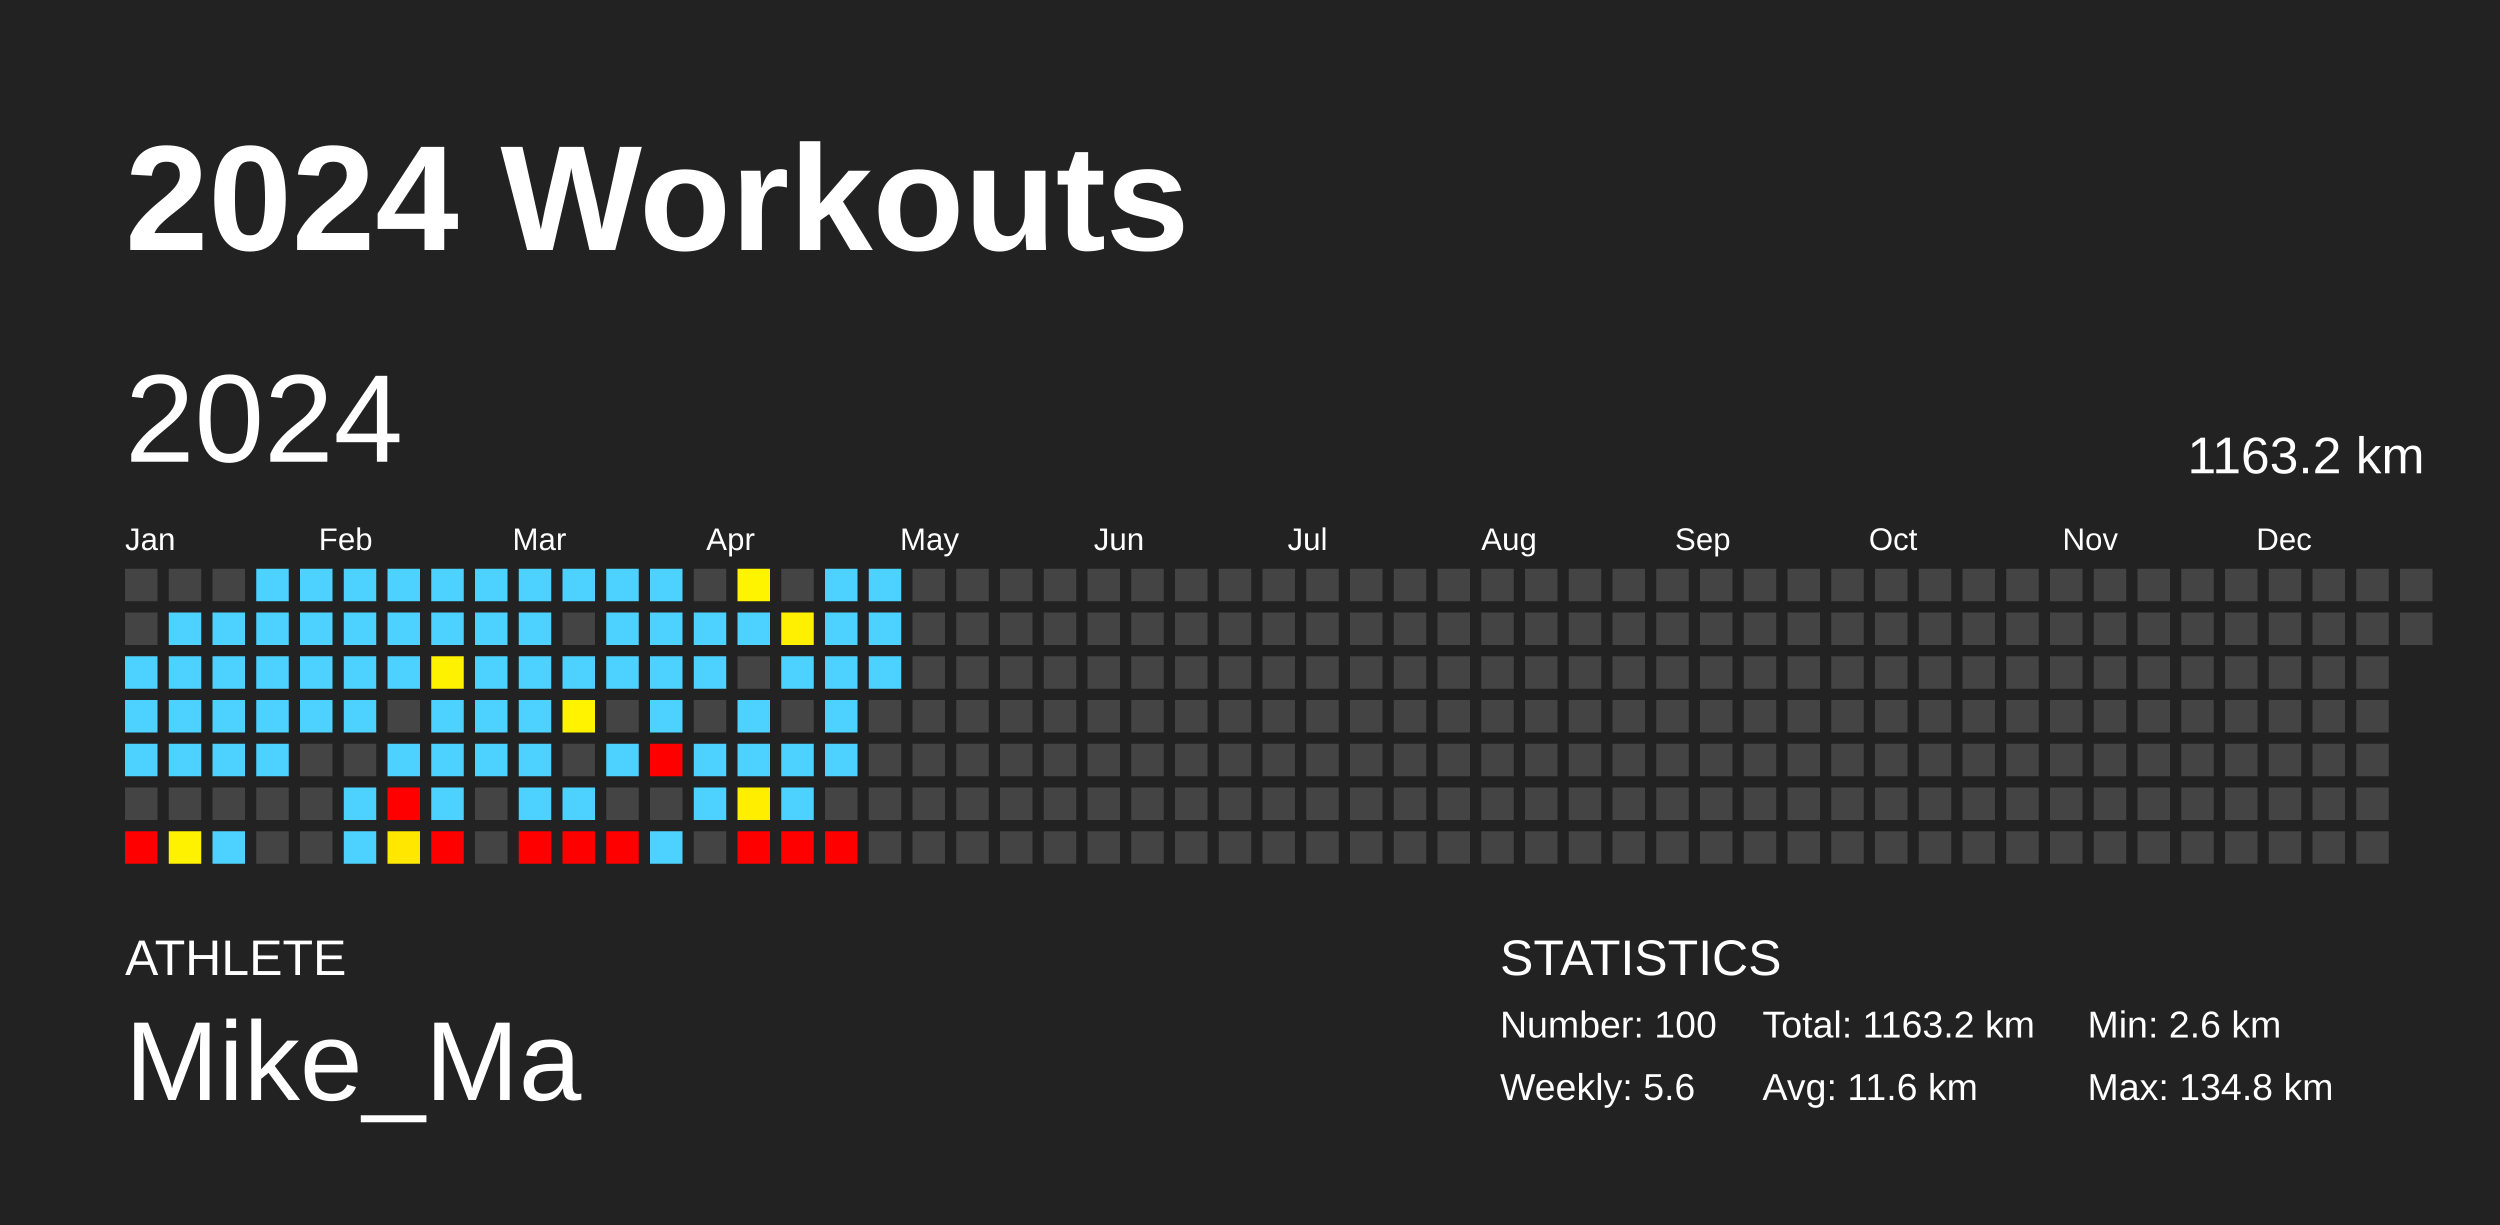
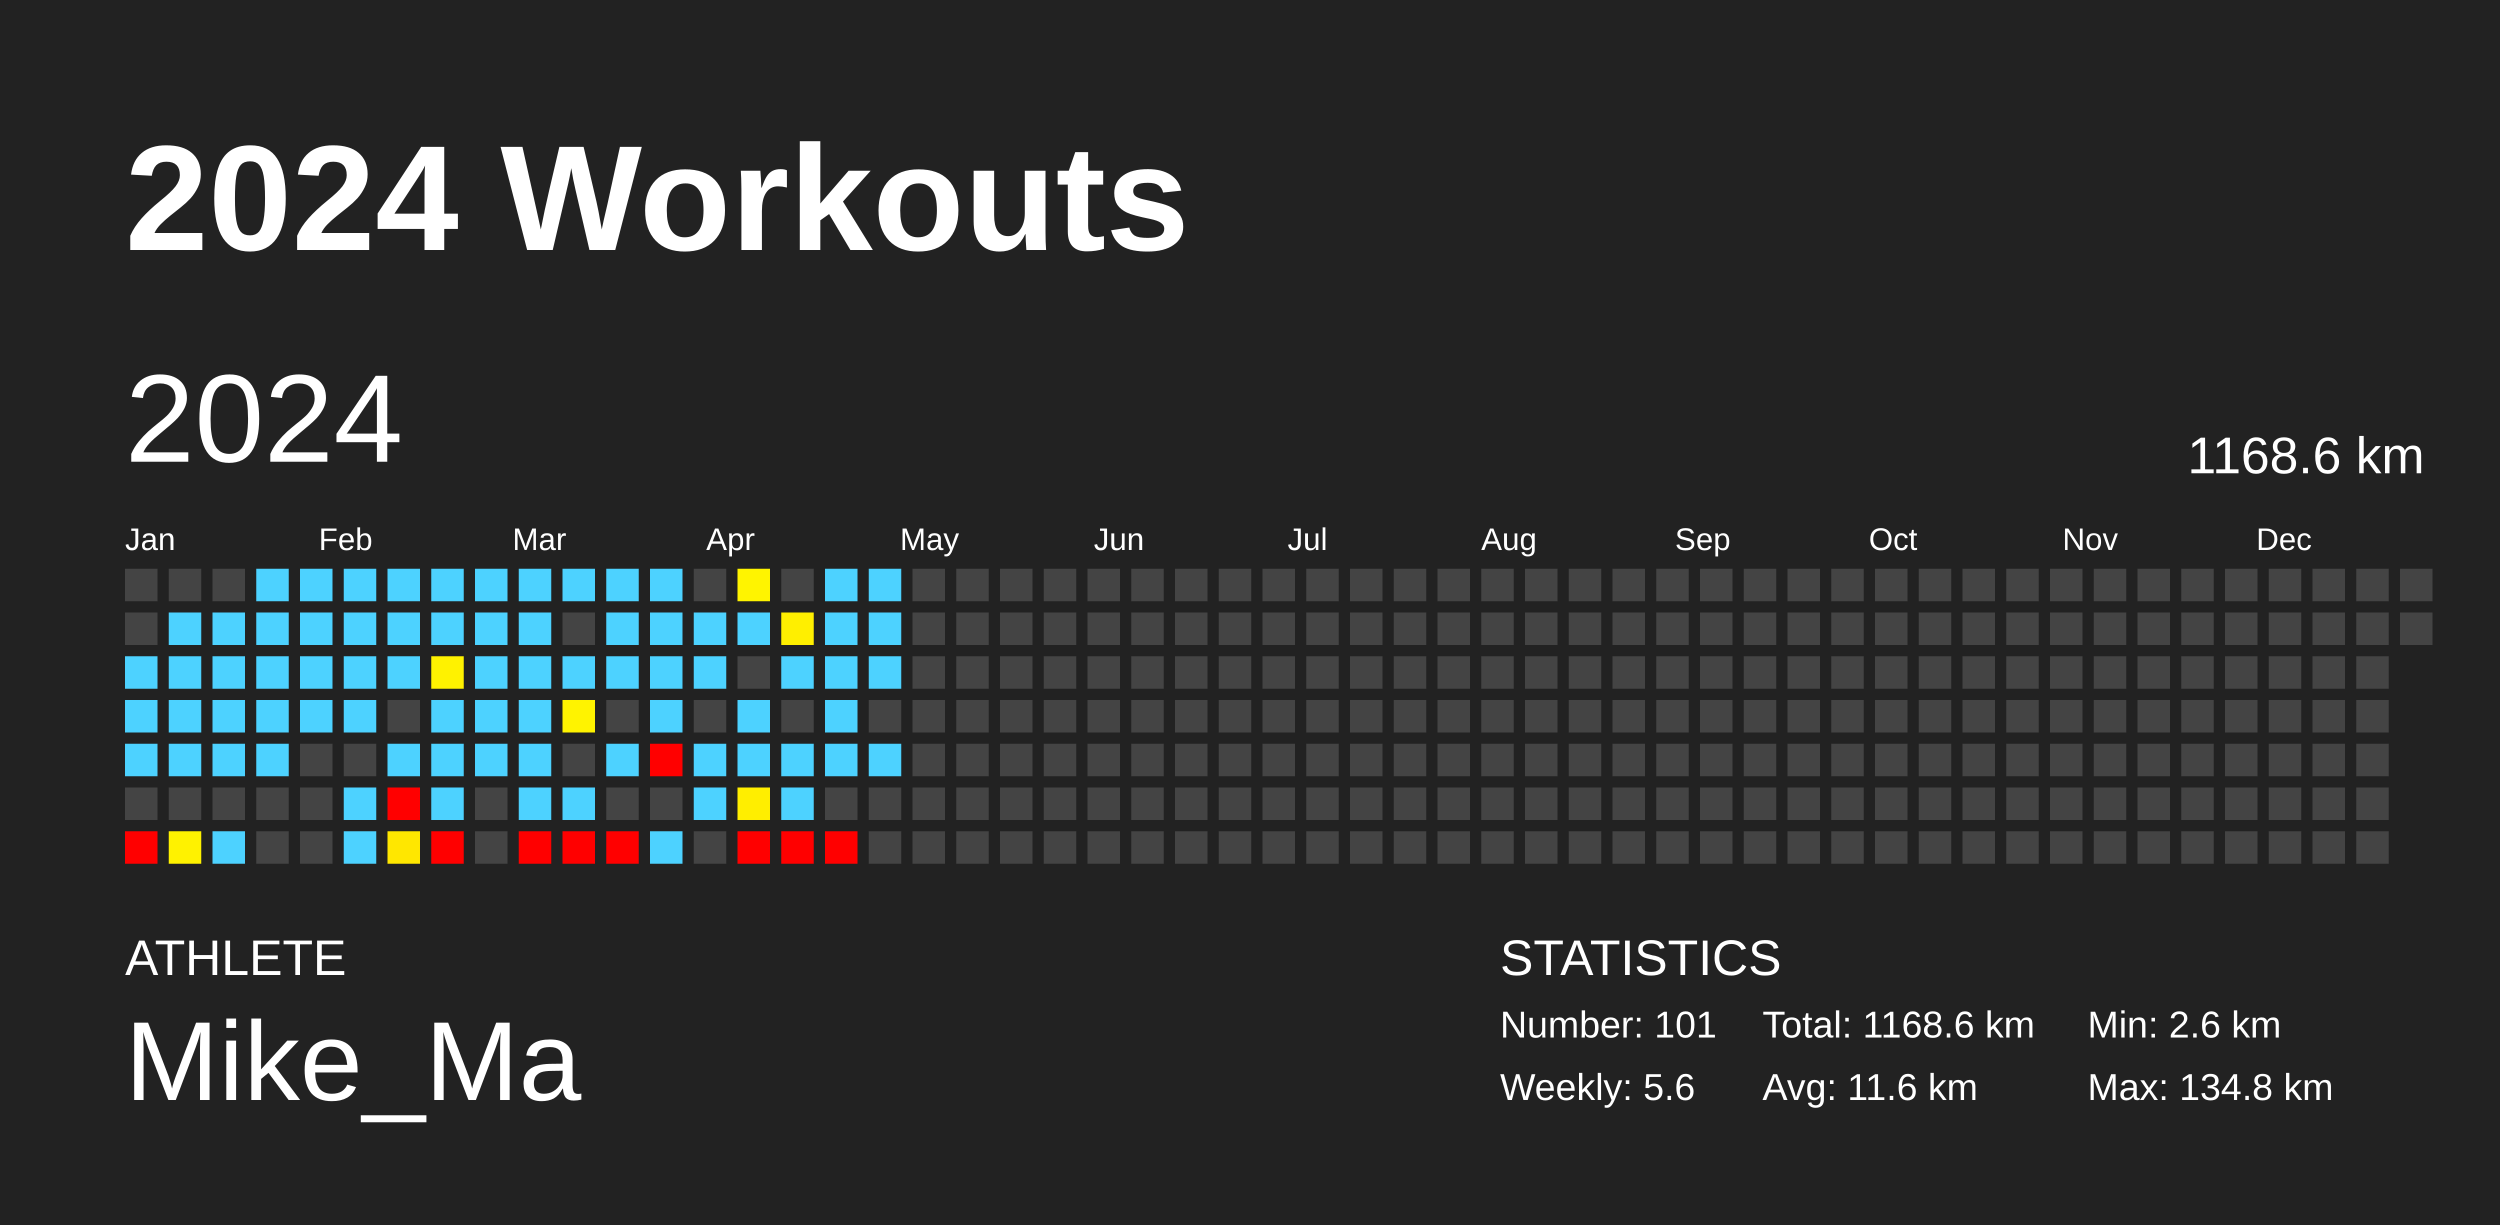
<svg xmlns="http://www.w3.org/2000/svg" baseProfile="full" height="98mm" version="1.1" viewBox="0,0,200,98" width="200mm">
  <defs />
  <rect fill="#222222" height="98" width="200" x="0" y="0" />
  <text fill="#FFFFFF" style="font-size:12px; font-family:Arial; font-weight:bold;" x="10" y="20">2024 Workouts</text>
  <text fill="#FFFFFF" style="font-size:4px; font-family:Arial" x="10" y="78">ATHLETE</text>
  <text fill="#FFFFFF" style="font-size:9px; font-family:Arial" x="10" y="88">Mike_Ma</text>
  <text fill="#FFFFFF" style="font-size:4px; font-family:Arial" x="120" y="78">STATISTICS</text>
-   <text fill="#FFFFFF" style="font-size:3px; font-family:Arial" x="120" y="83">Number: 100</text>
+   <text fill="#FFFFFF" style="font-size:3px; font-family:Arial" x="120" y="83">Number: 101</text>
  <text fill="#FFFFFF" style="font-size:3px; font-family:Arial" x="120" y="88">Weekly: 5.6</text>
-   <text fill="#FFFFFF" style="font-size:3px; font-family:Arial" x="141" y="83">Total: 1163.2 km</text>
+   <text fill="#FFFFFF" style="font-size:3px; font-family:Arial" x="141" y="83">Total: 1168.6 km</text>
  <text fill="#FFFFFF" style="font-size:3px; font-family:Arial" x="141" y="88">Avg: 11.6 km</text>
  <text fill="#FFFFFF" style="font-size:3px; font-family:Arial" x="167" y="83">Min: 2.6 km</text>
  <text fill="#FFFFFF" style="font-size:3px; font-family:Arial" x="167" y="88">Max: 134.8 km</text>
  <text dominant-baseline="hanging" fill="#FFFFFF" style="font-size:10.0px; font-family:Arial;" x="10" y="30">2024</text>
-   <text dominant-baseline="hanging" fill="#FFFFFF" style="font-size:4.125px; font-family:Arial;" x="175" y="35">1163.2 km</text>
+   <text dominant-baseline="hanging" fill="#FFFFFF" style="font-size:4.125px; font-family:Arial;" x="175" y="35">1168.6 km</text>
  <text fill="#FFFFFF" style="font-size:2.5px; font-family:Arial" x="10.0" y="44">Jan</text>
  <text fill="#FFFFFF" style="font-size:2.5px; font-family:Arial" x="25.5" y="44">Feb</text>
  <text fill="#FFFFFF" style="font-size:2.5px; font-family:Arial" x="41.0" y="44">Mar</text>
  <text fill="#FFFFFF" style="font-size:2.5px; font-family:Arial" x="56.5" y="44">Apr</text>
  <text fill="#FFFFFF" style="font-size:2.5px; font-family:Arial" x="72.0" y="44">May</text>
  <text fill="#FFFFFF" style="font-size:2.5px; font-family:Arial" x="87.5" y="44">Jun</text>
  <text fill="#FFFFFF" style="font-size:2.5px; font-family:Arial" x="103.0" y="44">Jul</text>
  <text fill="#FFFFFF" style="font-size:2.5px; font-family:Arial" x="118.5" y="44">Aug</text>
  <text fill="#FFFFFF" style="font-size:2.5px; font-family:Arial" x="134.0" y="44">Sep</text>
  <text fill="#FFFFFF" style="font-size:2.5px; font-family:Arial" x="149.5" y="44">Oct</text>
  <text fill="#FFFFFF" style="font-size:2.5px; font-family:Arial" x="165.0" y="44">Nov</text>
  <text fill="#FFFFFF" style="font-size:2.5px; font-family:Arial" x="180.5" y="44">Dec</text>
  <rect fill="#444444" height="2.6" width="2.6" x="10.0" y="45.5" />
  <rect fill="#444444" height="2.6" width="2.6" x="10.0" y="49.0" />
  <rect fill="#4dd2ff" height="2.6" width="2.6" x="10.0" y="52.5" />
  <rect fill="#4dd2ff" height="2.6" width="2.6" x="10.0" y="56.0" />
  <rect fill="#4dd2ff" height="2.6" width="2.6" x="10.0" y="59.5" />
  <rect fill="#444444" height="2.6" width="2.6" x="10.0" y="63.0" />
  <rect fill="red" height="2.6" width="2.6" x="10.0" y="66.5" />
  <rect fill="#444444" height="2.6" width="2.6" x="13.5" y="45.5" />
  <rect fill="#4dd2ff" height="2.6" width="2.6" x="13.5" y="49.0" />
  <rect fill="#4dd2ff" height="2.6" width="2.6" x="13.5" y="52.5" />
  <rect fill="#4dd2ff" height="2.6" width="2.6" x="13.5" y="56.0" />
  <rect fill="#4dd2ff" height="2.6" width="2.6" x="13.5" y="59.5" />
  <rect fill="#444444" height="2.6" width="2.6" x="13.5" y="63.0" />
  <rect fill="#fff200" height="2.6" width="2.6" x="13.5" y="66.5" />
  <rect fill="#444444" height="2.6" width="2.6" x="17.0" y="45.5" />
  <rect fill="#4dd2ff" height="2.6" width="2.6" x="17.0" y="49.0" />
  <rect fill="#4dd2ff" height="2.6" width="2.6" x="17.0" y="52.5" />
  <rect fill="#4dd2ff" height="2.6" width="2.6" x="17.0" y="56.0" />
  <rect fill="#4dd2ff" height="2.6" width="2.6" x="17.0" y="59.5" />
  <rect fill="#444444" height="2.6" width="2.6" x="17.0" y="63.0" />
  <rect fill="#4dd2ff" height="2.6" width="2.6" x="17.0" y="66.5" />
  <rect fill="#4dd2ff" height="2.6" width="2.6" x="20.5" y="45.5" />
  <rect fill="#4dd2ff" height="2.6" width="2.6" x="20.5" y="49.0" />
  <rect fill="#4dd2ff" height="2.6" width="2.6" x="20.5" y="52.5" />
  <rect fill="#4dd2ff" height="2.6" width="2.6" x="20.5" y="56.0" />
  <rect fill="#4dd2ff" height="2.6" width="2.6" x="20.5" y="59.5" />
  <rect fill="#444444" height="2.6" width="2.6" x="20.5" y="63.0" />
  <rect fill="#444444" height="2.6" width="2.6" x="20.5" y="66.5" />
  <rect fill="#4dd2ff" height="2.6" width="2.6" x="24.0" y="45.5" />
  <rect fill="#4dd2ff" height="2.6" width="2.6" x="24.0" y="49.0" />
  <rect fill="#4dd2ff" height="2.6" width="2.6" x="24.0" y="52.5" />
  <rect fill="#4dd2ff" height="2.6" width="2.6" x="24.0" y="56.0" />
  <rect fill="#444444" height="2.6" width="2.6" x="24.0" y="59.5" />
  <rect fill="#444444" height="2.6" width="2.6" x="24.0" y="63.0" />
  <rect fill="#444444" height="2.6" width="2.6" x="24.0" y="66.5" />
  <rect fill="#4dd2ff" height="2.6" width="2.6" x="27.5" y="45.5" />
  <rect fill="#4dd2ff" height="2.6" width="2.6" x="27.5" y="49.0" />
  <rect fill="#4dd2ff" height="2.6" width="2.6" x="27.5" y="52.5" />
  <rect fill="#4dd2ff" height="2.6" width="2.6" x="27.5" y="56.0" />
  <rect fill="#444444" height="2.6" width="2.6" x="27.5" y="59.5" />
  <rect fill="#4dd2ff" height="2.6" width="2.6" x="27.5" y="63.0" />
  <rect fill="#4dd2ff" height="2.6" width="2.6" x="27.5" y="66.5" />
  <rect fill="#4dd2ff" height="2.6" width="2.6" x="31.0" y="45.5" />
  <rect fill="#4dd2ff" height="2.6" width="2.6" x="31.0" y="49.0" />
  <rect fill="#4dd2ff" height="2.6" width="2.6" x="31.0" y="52.5" />
  <rect fill="#444444" height="2.6" width="2.6" x="31.0" y="56.0" />
  <rect fill="#4dd2ff" height="2.6" width="2.6" x="31.0" y="59.5" />
  <rect fill="red" height="2.6" width="2.6" x="31.0" y="63.0" />
  <rect fill="#ffe700" height="2.6" width="2.6" x="31.0" y="66.5" />
  <rect fill="#4dd2ff" height="2.6" width="2.6" x="34.5" y="45.5" />
  <rect fill="#4dd2ff" height="2.6" width="2.6" x="34.5" y="49.0" />
  <rect fill="#fff200" height="2.6" width="2.6" x="34.5" y="52.5" />
  <rect fill="#4dd2ff" height="2.6" width="2.6" x="34.5" y="56.0" />
  <rect fill="#4dd2ff" height="2.6" width="2.6" x="34.5" y="59.5" />
  <rect fill="#4dd2ff" height="2.6" width="2.6" x="34.5" y="63.0" />
  <rect fill="red" height="2.6" width="2.6" x="34.5" y="66.5" />
  <rect fill="#4dd2ff" height="2.6" width="2.6" x="38.0" y="45.5" />
  <rect fill="#4dd2ff" height="2.6" width="2.6" x="38.0" y="49.0" />
  <rect fill="#4dd2ff" height="2.6" width="2.6" x="38.0" y="52.5" />
  <rect fill="#4dd2ff" height="2.6" width="2.6" x="38.0" y="56.0" />
  <rect fill="#4dd2ff" height="2.6" width="2.6" x="38.0" y="59.5" />
  <rect fill="#444444" height="2.6" width="2.6" x="38.0" y="63.0" />
  <rect fill="#444444" height="2.6" width="2.6" x="38.0" y="66.5" />
  <rect fill="#4dd2ff" height="2.6" width="2.6" x="41.5" y="45.5" />
  <rect fill="#4dd2ff" height="2.6" width="2.6" x="41.5" y="49.0" />
  <rect fill="#4dd2ff" height="2.6" width="2.6" x="41.5" y="52.5" />
  <rect fill="#4dd2ff" height="2.6" width="2.6" x="41.5" y="56.0" />
  <rect fill="#4dd2ff" height="2.6" width="2.6" x="41.5" y="59.5" />
  <rect fill="#4dd2ff" height="2.6" width="2.6" x="41.5" y="63.0" />
  <rect fill="red" height="2.6" width="2.6" x="41.5" y="66.5" />
  <rect fill="#4dd2ff" height="2.6" width="2.6" x="45.0" y="45.5" />
  <rect fill="#444444" height="2.6" width="2.6" x="45.0" y="49.0" />
  <rect fill="#4dd2ff" height="2.6" width="2.6" x="45.0" y="52.5" />
  <rect fill="#fff300" height="2.6" width="2.6" x="45.0" y="56.0" />
  <rect fill="#444444" height="2.6" width="2.6" x="45.0" y="59.5" />
  <rect fill="#4dd2ff" height="2.6" width="2.6" x="45.0" y="63.0" />
  <rect fill="red" height="2.6" width="2.6" x="45.0" y="66.5" />
  <rect fill="#4dd2ff" height="2.6" width="2.6" x="48.5" y="45.5" />
  <rect fill="#4dd2ff" height="2.6" width="2.6" x="48.5" y="49.0" />
  <rect fill="#4dd2ff" height="2.6" width="2.6" x="48.5" y="52.5" />
  <rect fill="#444444" height="2.6" width="2.6" x="48.5" y="56.0" />
  <rect fill="#4dd2ff" height="2.6" width="2.6" x="48.5" y="59.5" />
  <rect fill="#444444" height="2.6" width="2.6" x="48.5" y="63.0" />
  <rect fill="red" height="2.6" width="2.6" x="48.5" y="66.5" />
  <rect fill="#4dd2ff" height="2.6" width="2.6" x="52.0" y="45.5" />
  <rect fill="#4dd2ff" height="2.6" width="2.6" x="52.0" y="49.0" />
  <rect fill="#4dd2ff" height="2.6" width="2.6" x="52.0" y="52.5" />
  <rect fill="#4dd2ff" height="2.6" width="2.6" x="52.0" y="56.0" />
  <rect fill="red" height="2.6" width="2.6" x="52.0" y="59.5" />
  <rect fill="#444444" height="2.6" width="2.6" x="52.0" y="63.0" />
  <rect fill="#4dd2ff" height="2.6" width="2.6" x="52.0" y="66.5" />
  <rect fill="#444444" height="2.6" width="2.6" x="55.5" y="45.5" />
  <rect fill="#4dd2ff" height="2.6" width="2.6" x="55.5" y="49.0" />
  <rect fill="#4dd2ff" height="2.6" width="2.6" x="55.5" y="52.5" />
  <rect fill="#444444" height="2.6" width="2.6" x="55.5" y="56.0" />
  <rect fill="#4dd2ff" height="2.6" width="2.6" x="55.5" y="59.5" />
  <rect fill="#4dd2ff" height="2.6" width="2.6" x="55.5" y="63.0" />
  <rect fill="#444444" height="2.6" width="2.6" x="55.5" y="66.5" />
  <rect fill="#fff400" height="2.6" width="2.6" x="59.0" y="45.5" />
  <rect fill="#4dd2ff" height="2.6" width="2.6" x="59.0" y="49.0" />
  <rect fill="#444444" height="2.6" width="2.6" x="59.0" y="52.5" />
  <rect fill="#4dd2ff" height="2.6" width="2.6" x="59.0" y="56.0" />
  <rect fill="#4dd2ff" height="2.6" width="2.6" x="59.0" y="59.5" />
  <rect fill="#ffee00" height="2.6" width="2.6" x="59.0" y="63.0" />
  <rect fill="red" height="2.6" width="2.6" x="59.0" y="66.5" />
  <rect fill="#444444" height="2.6" width="2.6" x="62.5" y="45.5" />
  <rect fill="#ffef00" height="2.6" width="2.6" x="62.5" y="49.0" />
  <rect fill="#4dd2ff" height="2.6" width="2.6" x="62.5" y="52.5" />
  <rect fill="#444444" height="2.6" width="2.6" x="62.5" y="56.0" />
  <rect fill="#4dd2ff" height="2.6" width="2.6" x="62.5" y="59.5" />
  <rect fill="#4dd2ff" height="2.6" width="2.6" x="62.5" y="63.0" />
  <rect fill="red" height="2.6" width="2.6" x="62.5" y="66.5" />
  <rect fill="#4dd2ff" height="2.6" width="2.6" x="66.0" y="45.5" />
  <rect fill="#4dd2ff" height="2.6" width="2.6" x="66.0" y="49.0" />
  <rect fill="#4dd2ff" height="2.6" width="2.6" x="66.0" y="52.5" />
  <rect fill="#4dd2ff" height="2.6" width="2.6" x="66.0" y="56.0" />
  <rect fill="#4dd2ff" height="2.6" width="2.6" x="66.0" y="59.5" />
  <rect fill="#444444" height="2.6" width="2.6" x="66.0" y="63.0" />
  <rect fill="red" height="2.6" width="2.6" x="66.0" y="66.5" />
  <rect fill="#4dd2ff" height="2.6" width="2.6" x="69.5" y="45.5" />
  <rect fill="#4dd2ff" height="2.6" width="2.6" x="69.5" y="49.0" />
  <rect fill="#4dd2ff" height="2.6" width="2.6" x="69.5" y="52.5" />
  <rect fill="#444444" height="2.6" width="2.6" x="69.5" y="56.0" />
-   <rect fill="#444444" height="2.6" width="2.6" x="69.5" y="59.5" />
+   <rect fill="#4dd2ff" height="2.6" width="2.6" x="69.5" y="59.5" />
  <rect fill="#444444" height="2.6" width="2.6" x="69.5" y="63.0" />
  <rect fill="#444444" height="2.6" width="2.6" x="69.5" y="66.5" />
  <rect fill="#444444" height="2.6" width="2.6" x="73.0" y="45.5" />
  <rect fill="#444444" height="2.6" width="2.6" x="73.0" y="49.0" />
  <rect fill="#444444" height="2.6" width="2.6" x="73.0" y="52.5" />
  <rect fill="#444444" height="2.6" width="2.6" x="73.0" y="56.0" />
  <rect fill="#444444" height="2.6" width="2.6" x="73.0" y="59.5" />
  <rect fill="#444444" height="2.6" width="2.6" x="73.0" y="63.0" />
  <rect fill="#444444" height="2.6" width="2.6" x="73.0" y="66.5" />
  <rect fill="#444444" height="2.6" width="2.6" x="76.5" y="45.5" />
  <rect fill="#444444" height="2.6" width="2.6" x="76.5" y="49.0" />
  <rect fill="#444444" height="2.6" width="2.6" x="76.5" y="52.5" />
  <rect fill="#444444" height="2.6" width="2.6" x="76.5" y="56.0" />
  <rect fill="#444444" height="2.6" width="2.6" x="76.5" y="59.5" />
  <rect fill="#444444" height="2.6" width="2.6" x="76.5" y="63.0" />
  <rect fill="#444444" height="2.6" width="2.6" x="76.5" y="66.5" />
  <rect fill="#444444" height="2.6" width="2.6" x="80.0" y="45.5" />
  <rect fill="#444444" height="2.6" width="2.6" x="80.0" y="49.0" />
  <rect fill="#444444" height="2.6" width="2.6" x="80.0" y="52.5" />
  <rect fill="#444444" height="2.6" width="2.6" x="80.0" y="56.0" />
  <rect fill="#444444" height="2.6" width="2.6" x="80.0" y="59.5" />
  <rect fill="#444444" height="2.6" width="2.6" x="80.0" y="63.0" />
  <rect fill="#444444" height="2.6" width="2.6" x="80.0" y="66.5" />
  <rect fill="#444444" height="2.6" width="2.6" x="83.5" y="45.5" />
  <rect fill="#444444" height="2.6" width="2.6" x="83.5" y="49.0" />
  <rect fill="#444444" height="2.6" width="2.6" x="83.5" y="52.5" />
  <rect fill="#444444" height="2.6" width="2.6" x="83.5" y="56.0" />
  <rect fill="#444444" height="2.6" width="2.6" x="83.5" y="59.5" />
  <rect fill="#444444" height="2.6" width="2.6" x="83.5" y="63.0" />
  <rect fill="#444444" height="2.6" width="2.6" x="83.5" y="66.5" />
  <rect fill="#444444" height="2.6" width="2.6" x="87.0" y="45.5" />
  <rect fill="#444444" height="2.6" width="2.6" x="87.0" y="49.0" />
  <rect fill="#444444" height="2.6" width="2.6" x="87.0" y="52.5" />
  <rect fill="#444444" height="2.6" width="2.6" x="87.0" y="56.0" />
  <rect fill="#444444" height="2.6" width="2.6" x="87.0" y="59.5" />
  <rect fill="#444444" height="2.6" width="2.6" x="87.0" y="63.0" />
  <rect fill="#444444" height="2.6" width="2.6" x="87.0" y="66.5" />
  <rect fill="#444444" height="2.6" width="2.6" x="90.5" y="45.5" />
  <rect fill="#444444" height="2.6" width="2.6" x="90.5" y="49.0" />
  <rect fill="#444444" height="2.6" width="2.6" x="90.5" y="52.5" />
  <rect fill="#444444" height="2.6" width="2.6" x="90.5" y="56.0" />
  <rect fill="#444444" height="2.6" width="2.6" x="90.5" y="59.5" />
  <rect fill="#444444" height="2.6" width="2.6" x="90.5" y="63.0" />
  <rect fill="#444444" height="2.6" width="2.6" x="90.5" y="66.5" />
  <rect fill="#444444" height="2.6" width="2.6" x="94.0" y="45.5" />
  <rect fill="#444444" height="2.6" width="2.6" x="94.0" y="49.0" />
  <rect fill="#444444" height="2.6" width="2.6" x="94.0" y="52.5" />
  <rect fill="#444444" height="2.6" width="2.6" x="94.0" y="56.0" />
  <rect fill="#444444" height="2.6" width="2.6" x="94.0" y="59.5" />
  <rect fill="#444444" height="2.6" width="2.6" x="94.0" y="63.0" />
  <rect fill="#444444" height="2.6" width="2.6" x="94.0" y="66.5" />
  <rect fill="#444444" height="2.6" width="2.6" x="97.5" y="45.5" />
  <rect fill="#444444" height="2.6" width="2.6" x="97.5" y="49.0" />
  <rect fill="#444444" height="2.6" width="2.6" x="97.5" y="52.5" />
  <rect fill="#444444" height="2.6" width="2.6" x="97.5" y="56.0" />
  <rect fill="#444444" height="2.6" width="2.6" x="97.5" y="59.5" />
  <rect fill="#444444" height="2.6" width="2.6" x="97.5" y="63.0" />
  <rect fill="#444444" height="2.6" width="2.6" x="97.5" y="66.5" />
  <rect fill="#444444" height="2.6" width="2.6" x="101.0" y="45.5" />
  <rect fill="#444444" height="2.6" width="2.6" x="101.0" y="49.0" />
  <rect fill="#444444" height="2.6" width="2.6" x="101.0" y="52.5" />
  <rect fill="#444444" height="2.6" width="2.6" x="101.0" y="56.0" />
  <rect fill="#444444" height="2.6" width="2.6" x="101.0" y="59.5" />
  <rect fill="#444444" height="2.6" width="2.6" x="101.0" y="63.0" />
  <rect fill="#444444" height="2.6" width="2.6" x="101.0" y="66.5" />
  <rect fill="#444444" height="2.6" width="2.6" x="104.5" y="45.5" />
  <rect fill="#444444" height="2.6" width="2.6" x="104.5" y="49.0" />
  <rect fill="#444444" height="2.6" width="2.6" x="104.5" y="52.5" />
  <rect fill="#444444" height="2.6" width="2.6" x="104.5" y="56.0" />
  <rect fill="#444444" height="2.6" width="2.6" x="104.5" y="59.5" />
  <rect fill="#444444" height="2.6" width="2.6" x="104.5" y="63.0" />
  <rect fill="#444444" height="2.6" width="2.6" x="104.5" y="66.5" />
  <rect fill="#444444" height="2.6" width="2.6" x="108.0" y="45.5" />
  <rect fill="#444444" height="2.6" width="2.6" x="108.0" y="49.0" />
  <rect fill="#444444" height="2.6" width="2.6" x="108.0" y="52.5" />
  <rect fill="#444444" height="2.6" width="2.6" x="108.0" y="56.0" />
  <rect fill="#444444" height="2.6" width="2.6" x="108.0" y="59.5" />
  <rect fill="#444444" height="2.6" width="2.6" x="108.0" y="63.0" />
  <rect fill="#444444" height="2.6" width="2.6" x="108.0" y="66.5" />
  <rect fill="#444444" height="2.6" width="2.6" x="111.5" y="45.5" />
  <rect fill="#444444" height="2.6" width="2.6" x="111.5" y="49.0" />
  <rect fill="#444444" height="2.6" width="2.6" x="111.5" y="52.5" />
  <rect fill="#444444" height="2.6" width="2.6" x="111.5" y="56.0" />
  <rect fill="#444444" height="2.6" width="2.6" x="111.5" y="59.5" />
  <rect fill="#444444" height="2.6" width="2.6" x="111.5" y="63.0" />
  <rect fill="#444444" height="2.6" width="2.6" x="111.5" y="66.5" />
  <rect fill="#444444" height="2.6" width="2.6" x="115.0" y="45.5" />
  <rect fill="#444444" height="2.6" width="2.6" x="115.0" y="49.0" />
  <rect fill="#444444" height="2.6" width="2.6" x="115.0" y="52.5" />
  <rect fill="#444444" height="2.6" width="2.6" x="115.0" y="56.0" />
  <rect fill="#444444" height="2.6" width="2.6" x="115.0" y="59.5" />
  <rect fill="#444444" height="2.6" width="2.6" x="115.0" y="63.0" />
  <rect fill="#444444" height="2.6" width="2.6" x="115.0" y="66.5" />
  <rect fill="#444444" height="2.6" width="2.6" x="118.5" y="45.5" />
  <rect fill="#444444" height="2.6" width="2.6" x="118.5" y="49.0" />
  <rect fill="#444444" height="2.6" width="2.6" x="118.5" y="52.5" />
  <rect fill="#444444" height="2.6" width="2.6" x="118.5" y="56.0" />
  <rect fill="#444444" height="2.6" width="2.6" x="118.5" y="59.5" />
  <rect fill="#444444" height="2.6" width="2.6" x="118.5" y="63.0" />
  <rect fill="#444444" height="2.6" width="2.6" x="118.5" y="66.5" />
  <rect fill="#444444" height="2.6" width="2.6" x="122.0" y="45.5" />
  <rect fill="#444444" height="2.6" width="2.6" x="122.0" y="49.0" />
  <rect fill="#444444" height="2.6" width="2.6" x="122.0" y="52.5" />
  <rect fill="#444444" height="2.6" width="2.6" x="122.0" y="56.0" />
  <rect fill="#444444" height="2.6" width="2.6" x="122.0" y="59.5" />
  <rect fill="#444444" height="2.6" width="2.6" x="122.0" y="63.0" />
  <rect fill="#444444" height="2.6" width="2.6" x="122.0" y="66.5" />
  <rect fill="#444444" height="2.6" width="2.6" x="125.5" y="45.5" />
  <rect fill="#444444" height="2.6" width="2.6" x="125.5" y="49.0" />
  <rect fill="#444444" height="2.6" width="2.6" x="125.5" y="52.5" />
  <rect fill="#444444" height="2.6" width="2.6" x="125.5" y="56.0" />
  <rect fill="#444444" height="2.6" width="2.6" x="125.5" y="59.5" />
  <rect fill="#444444" height="2.6" width="2.6" x="125.5" y="63.0" />
  <rect fill="#444444" height="2.6" width="2.6" x="125.5" y="66.5" />
  <rect fill="#444444" height="2.6" width="2.6" x="129.0" y="45.5" />
  <rect fill="#444444" height="2.6" width="2.6" x="129.0" y="49.0" />
  <rect fill="#444444" height="2.6" width="2.6" x="129.0" y="52.5" />
  <rect fill="#444444" height="2.6" width="2.6" x="129.0" y="56.0" />
  <rect fill="#444444" height="2.6" width="2.6" x="129.0" y="59.5" />
  <rect fill="#444444" height="2.6" width="2.6" x="129.0" y="63.0" />
  <rect fill="#444444" height="2.6" width="2.6" x="129.0" y="66.5" />
  <rect fill="#444444" height="2.6" width="2.6" x="132.5" y="45.5" />
  <rect fill="#444444" height="2.6" width="2.6" x="132.5" y="49.0" />
  <rect fill="#444444" height="2.6" width="2.6" x="132.5" y="52.5" />
  <rect fill="#444444" height="2.6" width="2.6" x="132.5" y="56.0" />
  <rect fill="#444444" height="2.6" width="2.6" x="132.5" y="59.5" />
  <rect fill="#444444" height="2.6" width="2.6" x="132.5" y="63.0" />
  <rect fill="#444444" height="2.6" width="2.6" x="132.5" y="66.5" />
  <rect fill="#444444" height="2.6" width="2.6" x="136.0" y="45.5" />
  <rect fill="#444444" height="2.6" width="2.6" x="136.0" y="49.0" />
  <rect fill="#444444" height="2.6" width="2.6" x="136.0" y="52.5" />
  <rect fill="#444444" height="2.6" width="2.6" x="136.0" y="56.0" />
  <rect fill="#444444" height="2.6" width="2.6" x="136.0" y="59.5" />
  <rect fill="#444444" height="2.6" width="2.6" x="136.0" y="63.0" />
  <rect fill="#444444" height="2.6" width="2.6" x="136.0" y="66.5" />
  <rect fill="#444444" height="2.6" width="2.6" x="139.5" y="45.5" />
  <rect fill="#444444" height="2.6" width="2.6" x="139.5" y="49.0" />
  <rect fill="#444444" height="2.6" width="2.6" x="139.5" y="52.5" />
  <rect fill="#444444" height="2.6" width="2.6" x="139.5" y="56.0" />
  <rect fill="#444444" height="2.6" width="2.6" x="139.5" y="59.5" />
  <rect fill="#444444" height="2.6" width="2.6" x="139.5" y="63.0" />
  <rect fill="#444444" height="2.6" width="2.6" x="139.5" y="66.5" />
  <rect fill="#444444" height="2.6" width="2.6" x="143.0" y="45.5" />
  <rect fill="#444444" height="2.6" width="2.6" x="143.0" y="49.0" />
  <rect fill="#444444" height="2.6" width="2.6" x="143.0" y="52.5" />
  <rect fill="#444444" height="2.6" width="2.6" x="143.0" y="56.0" />
  <rect fill="#444444" height="2.6" width="2.6" x="143.0" y="59.5" />
  <rect fill="#444444" height="2.6" width="2.6" x="143.0" y="63.0" />
  <rect fill="#444444" height="2.6" width="2.6" x="143.0" y="66.5" />
  <rect fill="#444444" height="2.6" width="2.6" x="146.5" y="45.5" />
  <rect fill="#444444" height="2.6" width="2.6" x="146.5" y="49.0" />
  <rect fill="#444444" height="2.6" width="2.6" x="146.5" y="52.5" />
  <rect fill="#444444" height="2.6" width="2.6" x="146.5" y="56.0" />
  <rect fill="#444444" height="2.6" width="2.6" x="146.5" y="59.5" />
  <rect fill="#444444" height="2.6" width="2.6" x="146.5" y="63.0" />
  <rect fill="#444444" height="2.6" width="2.6" x="146.5" y="66.5" />
  <rect fill="#444444" height="2.6" width="2.6" x="150.0" y="45.5" />
  <rect fill="#444444" height="2.6" width="2.6" x="150.0" y="49.0" />
  <rect fill="#444444" height="2.6" width="2.6" x="150.0" y="52.5" />
  <rect fill="#444444" height="2.6" width="2.6" x="150.0" y="56.0" />
  <rect fill="#444444" height="2.6" width="2.6" x="150.0" y="59.5" />
  <rect fill="#444444" height="2.6" width="2.6" x="150.0" y="63.0" />
  <rect fill="#444444" height="2.6" width="2.6" x="150.0" y="66.5" />
  <rect fill="#444444" height="2.6" width="2.6" x="153.5" y="45.5" />
  <rect fill="#444444" height="2.6" width="2.6" x="153.5" y="49.0" />
  <rect fill="#444444" height="2.6" width="2.6" x="153.5" y="52.5" />
  <rect fill="#444444" height="2.6" width="2.6" x="153.5" y="56.0" />
  <rect fill="#444444" height="2.6" width="2.6" x="153.5" y="59.5" />
  <rect fill="#444444" height="2.6" width="2.6" x="153.5" y="63.0" />
  <rect fill="#444444" height="2.6" width="2.6" x="153.5" y="66.5" />
  <rect fill="#444444" height="2.6" width="2.6" x="157.0" y="45.5" />
  <rect fill="#444444" height="2.6" width="2.6" x="157.0" y="49.0" />
  <rect fill="#444444" height="2.6" width="2.6" x="157.0" y="52.5" />
  <rect fill="#444444" height="2.6" width="2.6" x="157.0" y="56.0" />
  <rect fill="#444444" height="2.6" width="2.6" x="157.0" y="59.5" />
  <rect fill="#444444" height="2.6" width="2.6" x="157.0" y="63.0" />
  <rect fill="#444444" height="2.6" width="2.6" x="157.0" y="66.5" />
  <rect fill="#444444" height="2.6" width="2.6" x="160.5" y="45.5" />
  <rect fill="#444444" height="2.6" width="2.6" x="160.5" y="49.0" />
  <rect fill="#444444" height="2.6" width="2.6" x="160.5" y="52.5" />
  <rect fill="#444444" height="2.6" width="2.6" x="160.5" y="56.0" />
  <rect fill="#444444" height="2.6" width="2.6" x="160.5" y="59.5" />
  <rect fill="#444444" height="2.6" width="2.6" x="160.5" y="63.0" />
  <rect fill="#444444" height="2.6" width="2.6" x="160.5" y="66.5" />
  <rect fill="#444444" height="2.6" width="2.6" x="164.0" y="45.5" />
  <rect fill="#444444" height="2.6" width="2.6" x="164.0" y="49.0" />
  <rect fill="#444444" height="2.6" width="2.6" x="164.0" y="52.5" />
  <rect fill="#444444" height="2.6" width="2.6" x="164.0" y="56.0" />
  <rect fill="#444444" height="2.6" width="2.6" x="164.0" y="59.5" />
  <rect fill="#444444" height="2.6" width="2.6" x="164.0" y="63.0" />
  <rect fill="#444444" height="2.6" width="2.6" x="164.0" y="66.5" />
  <rect fill="#444444" height="2.6" width="2.6" x="167.5" y="45.5" />
  <rect fill="#444444" height="2.6" width="2.6" x="167.5" y="49.0" />
  <rect fill="#444444" height="2.6" width="2.6" x="167.5" y="52.5" />
  <rect fill="#444444" height="2.6" width="2.6" x="167.5" y="56.0" />
  <rect fill="#444444" height="2.6" width="2.6" x="167.5" y="59.5" />
  <rect fill="#444444" height="2.6" width="2.6" x="167.5" y="63.0" />
  <rect fill="#444444" height="2.6" width="2.6" x="167.5" y="66.5" />
  <rect fill="#444444" height="2.6" width="2.6" x="171.0" y="45.5" />
  <rect fill="#444444" height="2.6" width="2.6" x="171.0" y="49.0" />
  <rect fill="#444444" height="2.6" width="2.6" x="171.0" y="52.5" />
  <rect fill="#444444" height="2.6" width="2.6" x="171.0" y="56.0" />
  <rect fill="#444444" height="2.6" width="2.6" x="171.0" y="59.5" />
  <rect fill="#444444" height="2.6" width="2.6" x="171.0" y="63.0" />
  <rect fill="#444444" height="2.6" width="2.6" x="171.0" y="66.5" />
  <rect fill="#444444" height="2.6" width="2.6" x="174.5" y="45.5" />
  <rect fill="#444444" height="2.6" width="2.6" x="174.5" y="49.0" />
  <rect fill="#444444" height="2.6" width="2.6" x="174.5" y="52.5" />
  <rect fill="#444444" height="2.6" width="2.6" x="174.5" y="56.0" />
  <rect fill="#444444" height="2.6" width="2.6" x="174.5" y="59.5" />
  <rect fill="#444444" height="2.6" width="2.6" x="174.5" y="63.0" />
  <rect fill="#444444" height="2.6" width="2.6" x="174.5" y="66.5" />
  <rect fill="#444444" height="2.6" width="2.6" x="178.0" y="45.5" />
  <rect fill="#444444" height="2.6" width="2.6" x="178.0" y="49.0" />
  <rect fill="#444444" height="2.6" width="2.6" x="178.0" y="52.5" />
  <rect fill="#444444" height="2.6" width="2.6" x="178.0" y="56.0" />
  <rect fill="#444444" height="2.6" width="2.6" x="178.0" y="59.5" />
  <rect fill="#444444" height="2.6" width="2.6" x="178.0" y="63.0" />
  <rect fill="#444444" height="2.6" width="2.6" x="178.0" y="66.5" />
  <rect fill="#444444" height="2.6" width="2.6" x="181.5" y="45.5" />
  <rect fill="#444444" height="2.6" width="2.6" x="181.5" y="49.0" />
  <rect fill="#444444" height="2.6" width="2.6" x="181.5" y="52.5" />
  <rect fill="#444444" height="2.6" width="2.6" x="181.5" y="56.0" />
  <rect fill="#444444" height="2.6" width="2.6" x="181.5" y="59.5" />
  <rect fill="#444444" height="2.6" width="2.6" x="181.5" y="63.0" />
  <rect fill="#444444" height="2.6" width="2.6" x="181.5" y="66.5" />
  <rect fill="#444444" height="2.6" width="2.6" x="185.0" y="45.5" />
  <rect fill="#444444" height="2.6" width="2.6" x="185.0" y="49.0" />
  <rect fill="#444444" height="2.6" width="2.6" x="185.0" y="52.5" />
  <rect fill="#444444" height="2.6" width="2.6" x="185.0" y="56.0" />
  <rect fill="#444444" height="2.6" width="2.6" x="185.0" y="59.5" />
  <rect fill="#444444" height="2.6" width="2.6" x="185.0" y="63.0" />
  <rect fill="#444444" height="2.6" width="2.6" x="185.0" y="66.5" />
  <rect fill="#444444" height="2.6" width="2.6" x="188.5" y="45.5" />
  <rect fill="#444444" height="2.6" width="2.6" x="188.5" y="49.0" />
  <rect fill="#444444" height="2.6" width="2.6" x="188.5" y="52.5" />
  <rect fill="#444444" height="2.6" width="2.6" x="188.5" y="56.0" />
  <rect fill="#444444" height="2.6" width="2.6" x="188.5" y="59.5" />
  <rect fill="#444444" height="2.6" width="2.6" x="188.5" y="63.0" />
  <rect fill="#444444" height="2.6" width="2.6" x="188.5" y="66.5" />
  <rect fill="#444444" height="2.6" width="2.6" x="192.0" y="45.5" />
  <rect fill="#444444" height="2.6" width="2.6" x="192.0" y="49.0" />
</svg>
